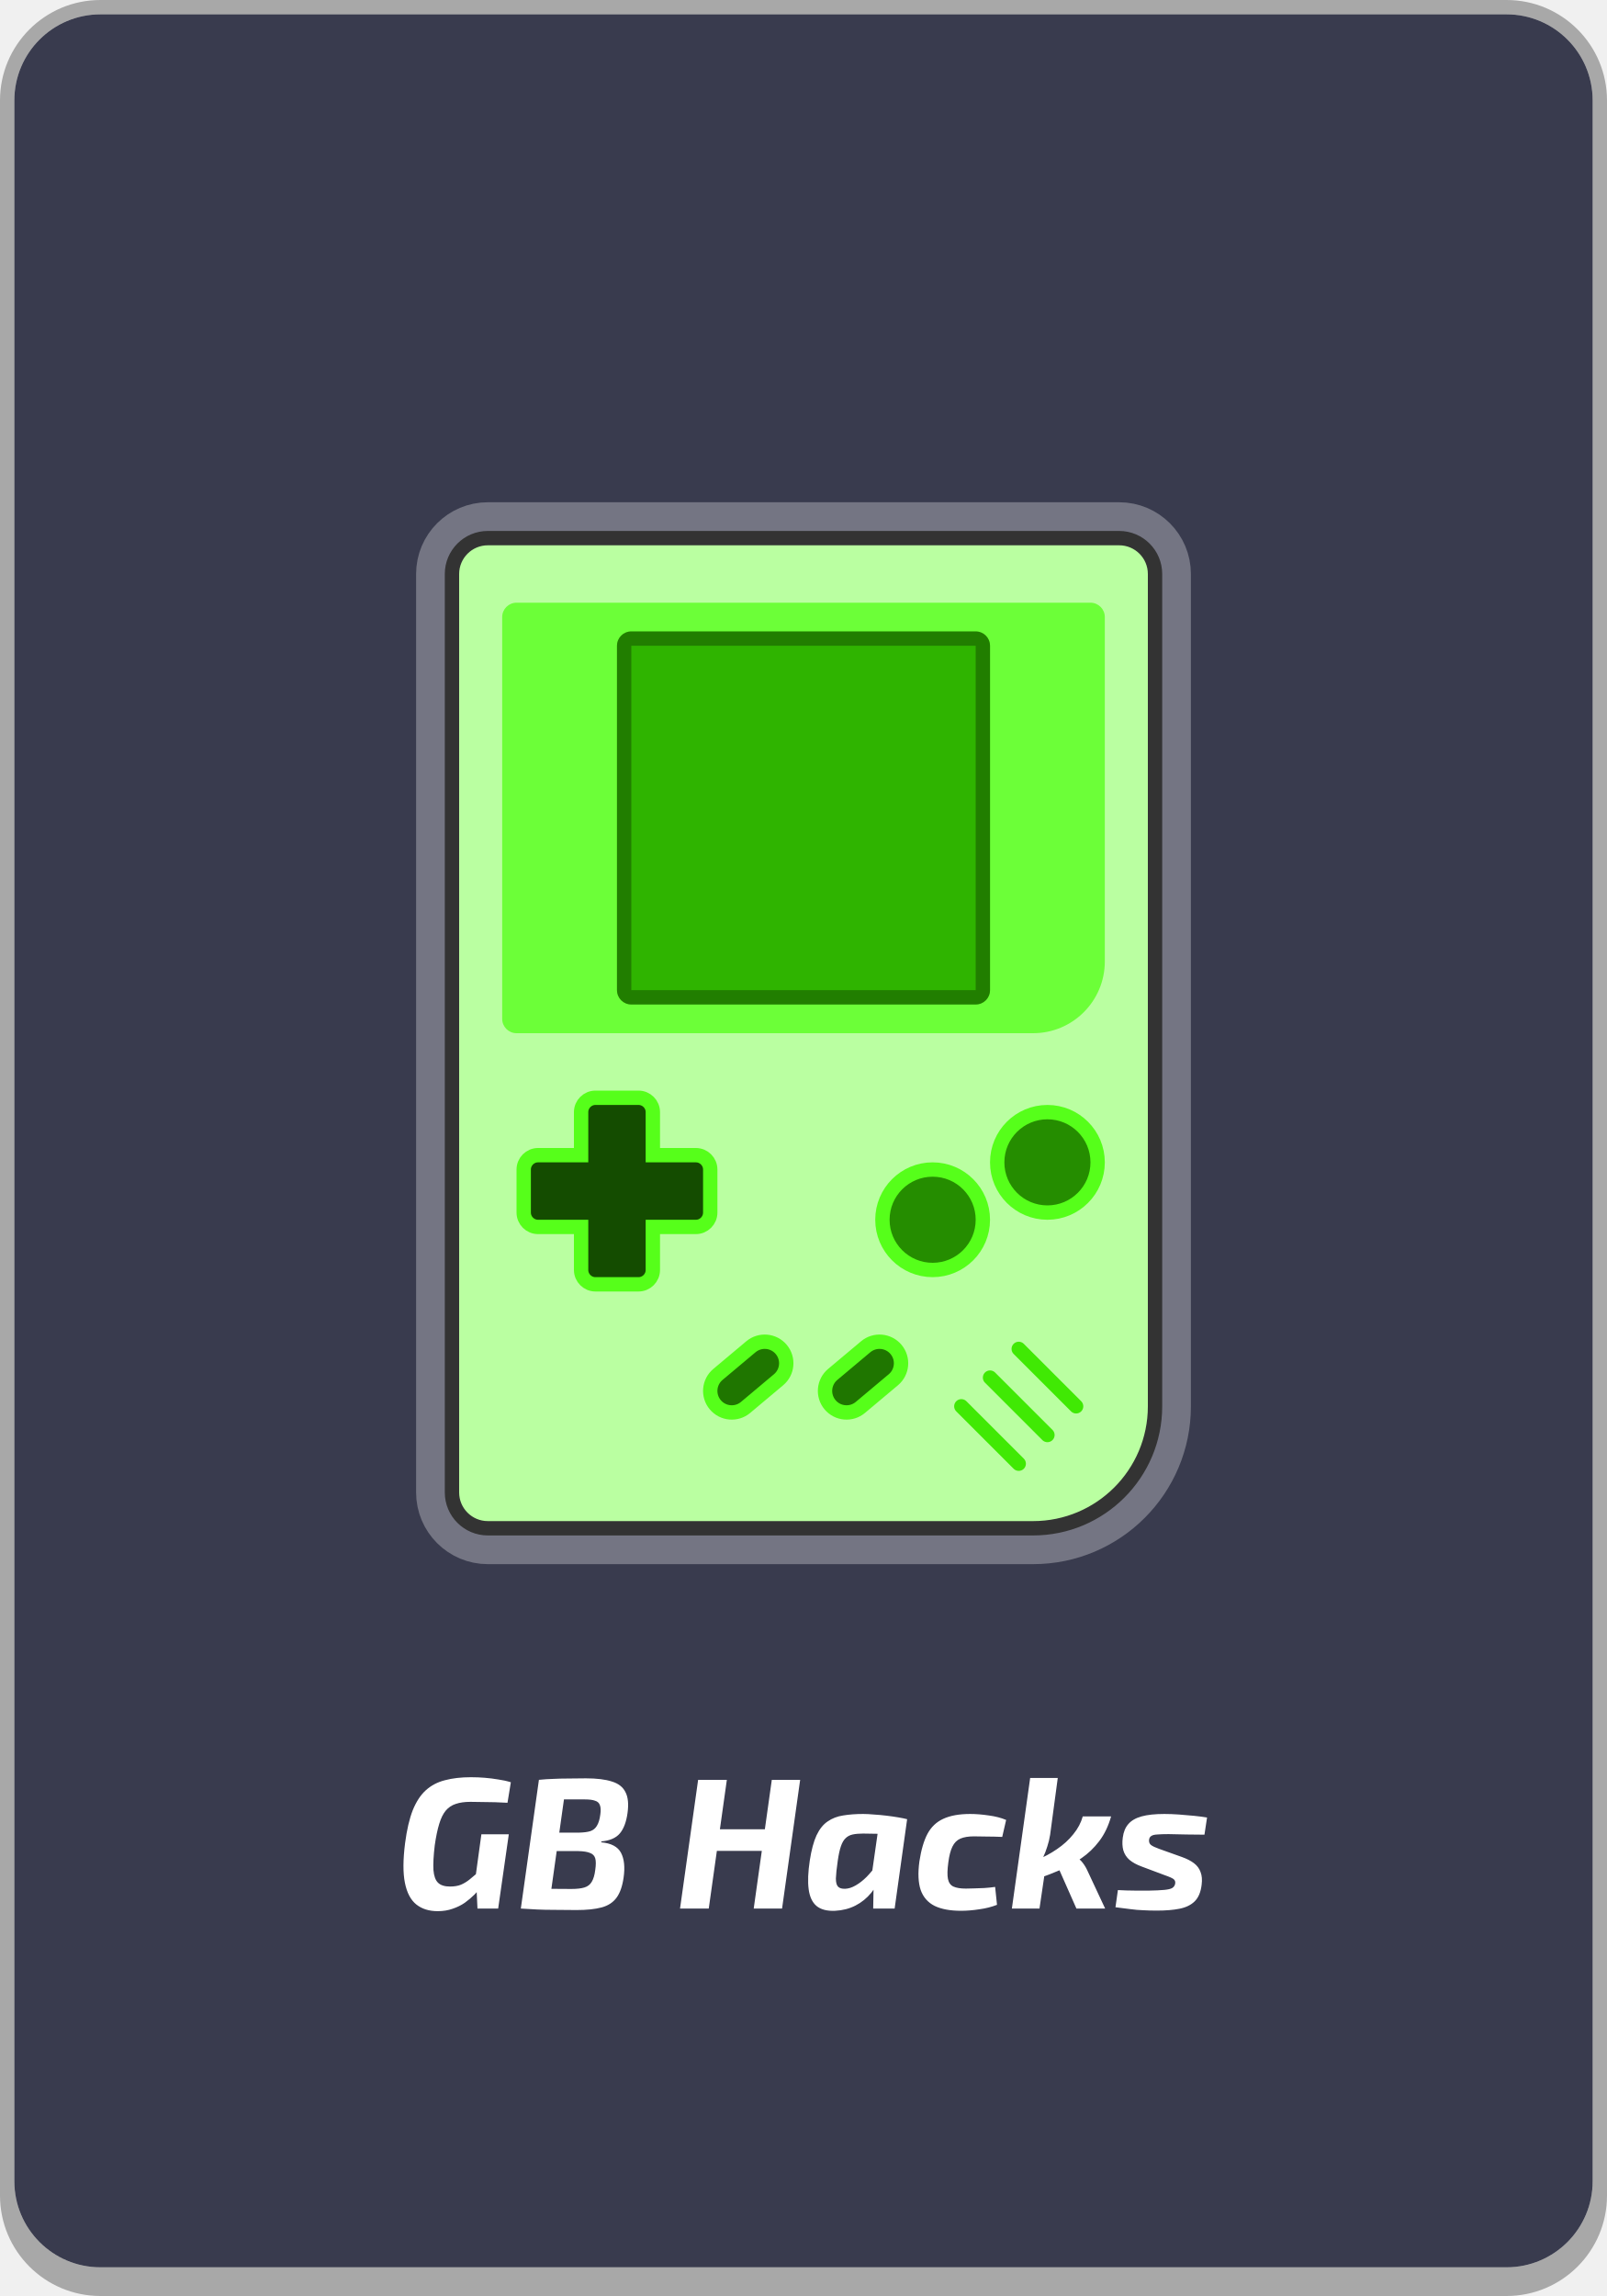
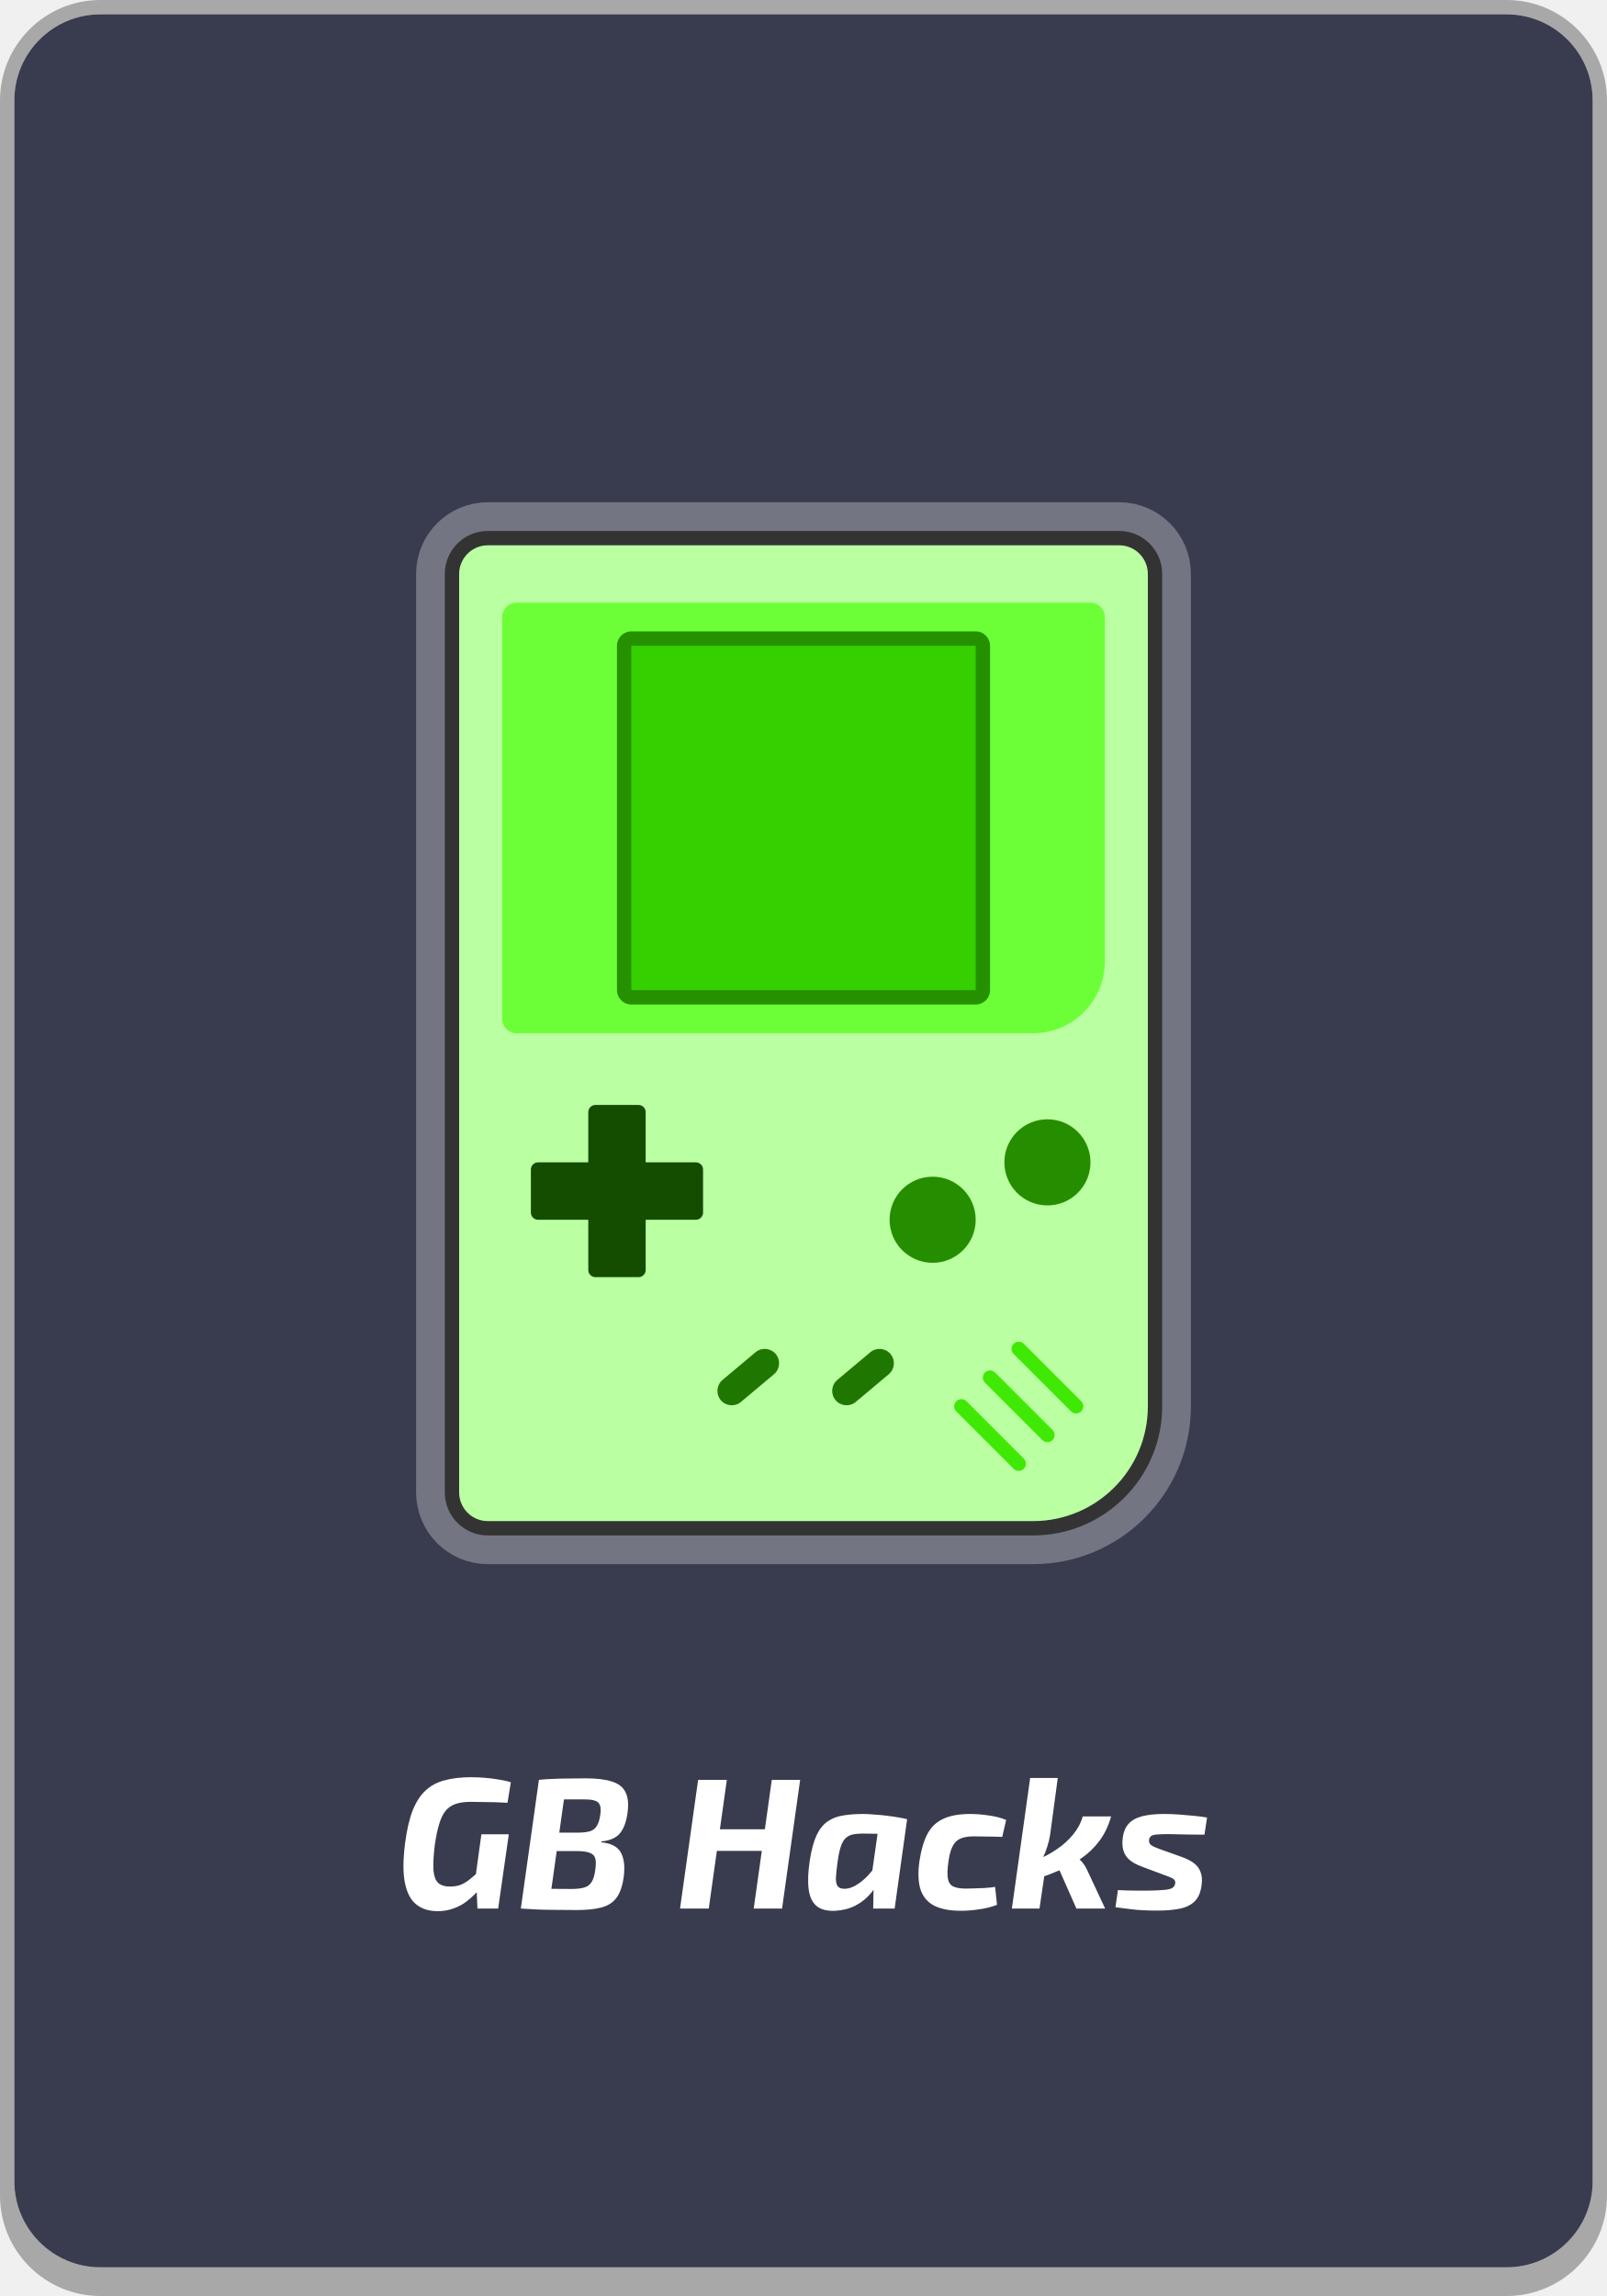
<svg xmlns="http://www.w3.org/2000/svg" width="112" height="160" viewBox="0 0 112 160" fill="none">
  <g clip-path="url(#clip0_113_1629)">
    <path d="M1 7C1 3.686 3.686 1 7 1H105C108.314 1 111 3.686 111 7V152C111 155.314 108.314 158 105 158H7C3.686 158 1 155.314 1 152V7Z" fill="#393B4E" />
    <path fill-rule="evenodd" clip-rule="evenodd" d="M7 0C3.134 0 0 3.134 0 7V153C0 156.866 3.134 160 7 160H105C108.866 160 112 156.866 112 153V7C112 3.134 108.866 0 105 0H7ZM7 1C3.686 1 1 3.686 1 7C1 7 1 7 1 7V152C1 152.165 1.007 152.328 1.02 152.49C1.269 155.575 3.851 158 7 158H105C108.149 158 110.731 155.575 110.98 152.49C110.993 152.328 111 152.165 111 152V7C111 3.686 108.314 1 105 1H7Z" fill="black" fill-opacity="0.3" />
    <path d="M32 40C32 38.895 32.895 38 34 38H78C79.105 38 80 38.895 80 40V98C80 102.418 76.418 106 72 106H34C32.895 106 32 105.105 32 104V40Z" fill="#E0E0E0" />
    <path d="M78 36.5H34C32.067 36.5 30.5 38.067 30.5 40V104C30.5 105.933 32.067 107.5 34 107.5H72C77.247 107.5 81.5 103.247 81.5 98V40C81.5 38.067 79.933 36.5 78 36.5Z" stroke="white" stroke-opacity="0.3" stroke-width="3" />
    <path d="M78 37.5H34C32.619 37.5 31.5 38.619 31.5 40V104C31.5 105.381 32.619 106.5 34 106.5H72C76.694 106.5 80.5 102.694 80.5 98V40C80.5 38.619 79.381 37.5 78 37.5Z" fill="#BAFFA1" stroke="#333333" />
-     <path d="M41.5 76.5C40.948 76.5 40.5 76.948 40.5 77.5V80.5H37.5C36.948 80.5 36.5 80.948 36.5 81.5V84.5C36.5 85.052 36.948 85.5 37.5 85.5H40.5V88.5C40.5 89.052 40.948 89.5 41.5 89.5H44.5C45.052 89.5 45.5 89.052 45.5 88.5V85.5H48.5C49.052 85.5 49.5 85.052 49.5 84.5V81.5C49.5 80.948 49.052 80.5 48.5 80.5H45.5V77.5C45.5 76.948 45.052 76.5 44.5 76.5H41.5Z" fill="#144C00" stroke="#56FF1A" />
+     <path d="M41.5 77C41.224 77 41 77.224 41 77.5V81H37.5C37.224 81 37 81.224 37 81.5V84.5C37 84.776 37.224 85 37.5 85H41V88.5C41 88.776 41.224 89 41.5 89H44.5C44.776 89 45 88.776 45 88.5V85H48.5C48.776 85 49 84.776 49 84.5V81.5C49 81.224 48.776 81 48.5 81H45V77.5C45 77.224 44.776 77 44.5 77H41.5Z" fill="#144C00" />
    <path d="M35 43C35 42.448 35.448 42 36 42H76C76.552 42 77 42.448 77 43V67C77 69.761 74.761 72 72 72H36C35.448 72 35 71.552 35 71V43Z" fill="#6CFF38" />
-     <rect x="43" y="44" width="26" height="26" rx="1" fill="#2FB400" />
+     <rect x="43" y="44" width="26" height="26" rx="1" fill="#36CF00" />
    <rect x="43.5" y="44.5" width="25" height="25" rx="0.5" stroke="black" stroke-opacity="0.3" />
-     <circle cx="65" cy="85" r="3.5" fill="#258D00" stroke="#56FF1A" />
-     <circle cx="73" cy="81" r="3.5" fill="#258D00" stroke="#56FF1A" />
-     <path d="M52.334 93.851L50.036 95.779C49.401 96.312 49.319 97.258 49.851 97.893C50.383 98.527 51.33 98.61 51.964 98.078L54.262 96.149C54.897 95.617 54.98 94.671 54.447 94.036C53.915 93.401 52.969 93.319 52.334 93.851ZM60.334 93.851L58.036 95.779C57.401 96.312 57.319 97.258 57.851 97.893C58.384 98.527 59.33 98.61 59.964 98.078L62.263 96.149C62.897 95.617 62.98 94.671 62.447 94.036C61.915 93.401 60.969 93.319 60.334 93.851Z" fill="#1F7600" stroke="#56FF1A" />
+     <circle cx="65" cy="85" r="3" fill="#258D00" />
+     <circle cx="73" cy="81" r="3" fill="#258D00" />
+     <path d="M50.234 97.571C49.879 97.148 49.934 96.517 50.357 96.162L52.655 94.234C53.078 93.879 53.709 93.934 54.064 94.357C54.419 94.78 54.364 95.411 53.941 95.766L51.643 97.694C51.22 98.049 50.589 97.994 50.234 97.571Z" fill="#1F7600" />
+     <path d="M58.234 97.571C57.879 97.148 57.934 96.517 58.357 96.162L60.656 94.234C61.079 93.879 61.709 93.934 62.064 94.357C62.419 94.78 62.364 95.411 61.941 95.766L59.643 97.694C59.22 98.049 58.589 97.994 58.234 97.571Z" fill="#1F7600" />
    <path d="M67 98L71 102M69 96L73 100M71 94L75 98" stroke="#40E904" stroke-linecap="round" stroke-linejoin="round" />
    <path d="M32.822 123.848C33.151 123.848 33.472 123.861 33.784 123.887C34.105 123.913 34.417 123.952 34.72 124.004C35.032 124.047 35.327 124.112 35.604 124.199L35.37 125.629C35.075 125.612 34.785 125.599 34.499 125.59C34.213 125.581 33.931 125.577 33.654 125.577C33.377 125.568 33.086 125.564 32.783 125.564C32.384 125.564 32.046 125.612 31.769 125.707C31.492 125.794 31.258 125.95 31.067 126.175C30.885 126.392 30.733 126.699 30.612 127.098C30.491 127.488 30.387 127.986 30.3 128.593C30.213 129.321 30.183 129.897 30.209 130.322C30.244 130.738 30.352 131.033 30.534 131.206C30.716 131.379 30.993 131.466 31.366 131.466C31.661 131.466 31.916 131.423 32.133 131.336C32.35 131.241 32.549 131.119 32.731 130.972C32.922 130.816 33.112 130.656 33.303 130.491L33.602 131.427C33.446 131.618 33.268 131.817 33.069 132.025C32.87 132.224 32.644 132.415 32.393 132.597C32.142 132.77 31.86 132.909 31.548 133.013C31.236 133.126 30.889 133.182 30.508 133.182C29.901 133.182 29.403 133.026 29.013 132.714C28.623 132.402 28.359 131.899 28.22 131.206C28.081 130.513 28.086 129.59 28.233 128.437C28.354 127.51 28.532 126.747 28.766 126.149C29.009 125.551 29.312 125.087 29.676 124.758C30.049 124.42 30.495 124.186 31.015 124.056C31.535 123.917 32.137 123.848 32.822 123.848ZM35.461 127.826L34.72 133H33.277L33.212 131.609L33.082 131.232L33.55 127.826H35.461ZM40.836 123.926C41.59 123.926 42.192 124 42.643 124.147C43.102 124.286 43.419 124.533 43.592 124.888C43.774 125.235 43.822 125.72 43.735 126.344C43.648 126.968 43.471 127.44 43.202 127.761C42.933 128.082 42.504 128.268 41.915 128.32L41.902 128.385C42.595 128.446 43.055 128.688 43.28 129.113C43.505 129.538 43.566 130.114 43.462 130.842C43.375 131.449 43.211 131.917 42.968 132.246C42.725 132.575 42.379 132.801 41.928 132.922C41.477 133.043 40.897 133.104 40.186 133.104C39.588 133.104 39.068 133.1 38.626 133.091C38.184 133.091 37.781 133.082 37.417 133.065C37.053 133.048 36.68 133.026 36.299 133L36.624 131.596C36.841 131.605 37.235 131.613 37.807 131.622C38.388 131.631 39.059 131.635 39.822 131.635C40.203 131.635 40.507 131.6 40.732 131.531C40.957 131.462 41.126 131.332 41.239 131.141C41.36 130.942 41.443 130.664 41.486 130.309C41.538 129.954 41.538 129.685 41.486 129.503C41.434 129.321 41.313 129.195 41.122 129.126C40.94 129.048 40.671 129.005 40.316 128.996H37.04L37.222 127.709H40.368C40.697 127.7 40.957 127.666 41.148 127.605C41.347 127.536 41.499 127.41 41.603 127.228C41.716 127.046 41.794 126.79 41.837 126.461C41.88 126.175 41.872 125.954 41.811 125.798C41.759 125.642 41.646 125.538 41.473 125.486C41.308 125.425 41.074 125.395 40.771 125.395C40.268 125.395 39.826 125.395 39.445 125.395C39.064 125.395 38.726 125.395 38.431 125.395C38.145 125.395 37.876 125.404 37.625 125.421L37.56 124.03C37.898 123.995 38.227 123.974 38.548 123.965C38.869 123.948 39.211 123.939 39.575 123.939C39.948 123.93 40.368 123.926 40.836 123.926ZM39.497 124.03L38.236 133H36.299L37.56 124.03H39.497ZM50.658 124.03L49.397 133H47.395L48.656 124.03H50.658ZM53.44 127.475L53.232 128.983H49.852L50.06 127.475H53.44ZM55.767 124.03L54.506 133H52.53L53.791 124.03H55.767ZM60.155 126.409C60.38 126.409 60.632 126.422 60.909 126.448C61.195 126.465 61.481 126.491 61.767 126.526C62.062 126.561 62.334 126.6 62.586 126.643C62.846 126.686 63.058 126.73 63.223 126.773L61.91 127.813C61.563 127.796 61.247 127.787 60.961 127.787C60.675 127.778 60.406 127.774 60.155 127.774C59.869 127.774 59.626 127.796 59.427 127.839C59.227 127.882 59.063 127.969 58.933 128.099C58.803 128.22 58.694 128.407 58.608 128.658C58.521 128.909 58.447 129.247 58.387 129.672C58.309 130.209 58.266 130.621 58.257 130.907C58.257 131.184 58.309 131.375 58.413 131.479C58.517 131.583 58.681 131.631 58.907 131.622C59.141 131.613 59.383 131.535 59.635 131.388C59.895 131.241 60.151 131.041 60.402 130.79C60.653 130.53 60.896 130.24 61.13 129.919L61.468 130.543C61.294 131.054 61.047 131.505 60.727 131.895C60.415 132.276 60.047 132.575 59.622 132.792C59.197 133.009 58.725 133.13 58.205 133.156C57.642 133.182 57.208 133.069 56.905 132.818C56.61 132.567 56.428 132.177 56.359 131.648C56.289 131.119 56.316 130.456 56.437 129.659C56.55 128.922 56.706 128.337 56.905 127.904C57.113 127.462 57.373 127.137 57.685 126.929C57.997 126.712 58.356 126.574 58.764 126.513C59.18 126.444 59.644 126.409 60.155 126.409ZM61.325 126.656L63.223 126.773L62.352 133H60.857L60.883 131.544L60.649 131.388L61.325 126.656ZM67.614 126.409C68.021 126.409 68.455 126.444 68.914 126.513C69.373 126.574 69.776 126.678 70.123 126.825L69.85 128.008C69.469 127.991 69.105 127.982 68.758 127.982C68.411 127.973 68.117 127.969 67.874 127.969C67.493 127.969 67.181 128.021 66.938 128.125C66.695 128.229 66.509 128.415 66.379 128.684C66.249 128.944 66.154 129.312 66.093 129.789C66.024 130.292 66.015 130.673 66.067 130.933C66.119 131.193 66.245 131.371 66.444 131.466C66.652 131.561 66.942 131.609 67.315 131.609C67.471 131.609 67.657 131.605 67.874 131.596C68.099 131.587 68.342 131.579 68.602 131.57C68.862 131.553 69.113 131.527 69.356 131.492L69.486 132.74C69.113 132.887 68.702 132.991 68.251 133.052C67.809 133.121 67.384 133.156 66.977 133.156C66.223 133.156 65.612 133.043 65.144 132.818C64.676 132.584 64.351 132.216 64.169 131.713C63.996 131.202 63.965 130.534 64.078 129.711C64.199 128.914 64.386 128.277 64.637 127.8C64.897 127.315 65.265 126.964 65.742 126.747C66.227 126.522 66.851 126.409 67.614 126.409ZM73.721 123.9L73.188 127.865C73.144 128.142 73.079 128.411 72.993 128.671C72.915 128.931 72.811 129.2 72.681 129.477C72.698 129.676 72.72 129.902 72.746 130.153C72.772 130.396 72.781 130.612 72.772 130.803L72.447 133H70.523L71.797 123.9H73.721ZM77.439 126.578C77.248 127.254 76.971 127.83 76.607 128.307C76.251 128.775 75.84 129.169 75.372 129.49C74.904 129.811 74.414 130.084 73.903 130.309C73.391 130.526 72.902 130.716 72.434 130.881L72.265 129.607C72.75 129.416 73.214 129.169 73.656 128.866C74.106 128.563 74.488 128.216 74.8 127.826C75.121 127.436 75.341 127.02 75.463 126.578H77.439ZM74.93 129.347C75.147 129.477 75.324 129.633 75.463 129.815C75.602 129.997 75.714 130.188 75.801 130.387L77.023 133H75.021L73.617 129.828L74.93 129.347ZM81.15 126.409C81.47 126.409 81.812 126.422 82.177 126.448C82.54 126.474 82.891 126.504 83.23 126.539C83.576 126.574 83.875 126.613 84.126 126.656L83.945 127.852C83.528 127.843 83.112 127.839 82.697 127.839C82.289 127.83 81.873 127.822 81.448 127.813C81.119 127.813 80.855 127.822 80.656 127.839C80.465 127.848 80.326 127.882 80.24 127.943C80.153 127.995 80.101 128.082 80.084 128.203C80.066 128.359 80.109 128.48 80.213 128.567C80.326 128.654 80.517 128.745 80.785 128.84L82.385 129.412C82.722 129.533 83 129.676 83.216 129.841C83.433 130.006 83.585 130.209 83.671 130.452C83.767 130.695 83.793 130.989 83.749 131.336C83.689 131.856 83.524 132.246 83.255 132.506C82.996 132.757 82.644 132.926 82.203 133.013C81.769 133.1 81.24 133.143 80.617 133.143C80.278 133.143 79.962 133.134 79.668 133.117C79.382 133.108 79.082 133.082 78.77 133.039C78.467 133.004 78.125 132.961 77.743 132.909L77.912 131.713C78.077 131.722 78.276 131.73 78.51 131.739C78.753 131.739 79.004 131.743 79.264 131.752C79.533 131.752 79.784 131.752 80.019 131.752C80.513 131.743 80.889 131.726 81.15 131.7C81.409 131.674 81.591 131.631 81.695 131.57C81.808 131.501 81.877 131.401 81.903 131.271C81.921 131.158 81.903 131.072 81.852 131.011C81.808 130.95 81.726 130.894 81.605 130.842C81.492 130.79 81.336 130.729 81.136 130.66L79.576 130.075C79.221 129.945 78.935 129.789 78.719 129.607C78.51 129.425 78.368 129.204 78.29 128.944C78.22 128.684 78.207 128.389 78.251 128.06C78.302 127.661 78.433 127.345 78.641 127.111C78.849 126.868 79.156 126.691 79.564 126.578C79.971 126.465 80.499 126.409 81.15 126.409Z" fill="white" />
  </g>
  <defs>
    <clipPath id="clip0_113_1629">
      <rect width="112" height="160" rx="6" fill="white" />
    </clipPath>
  </defs>
</svg>
